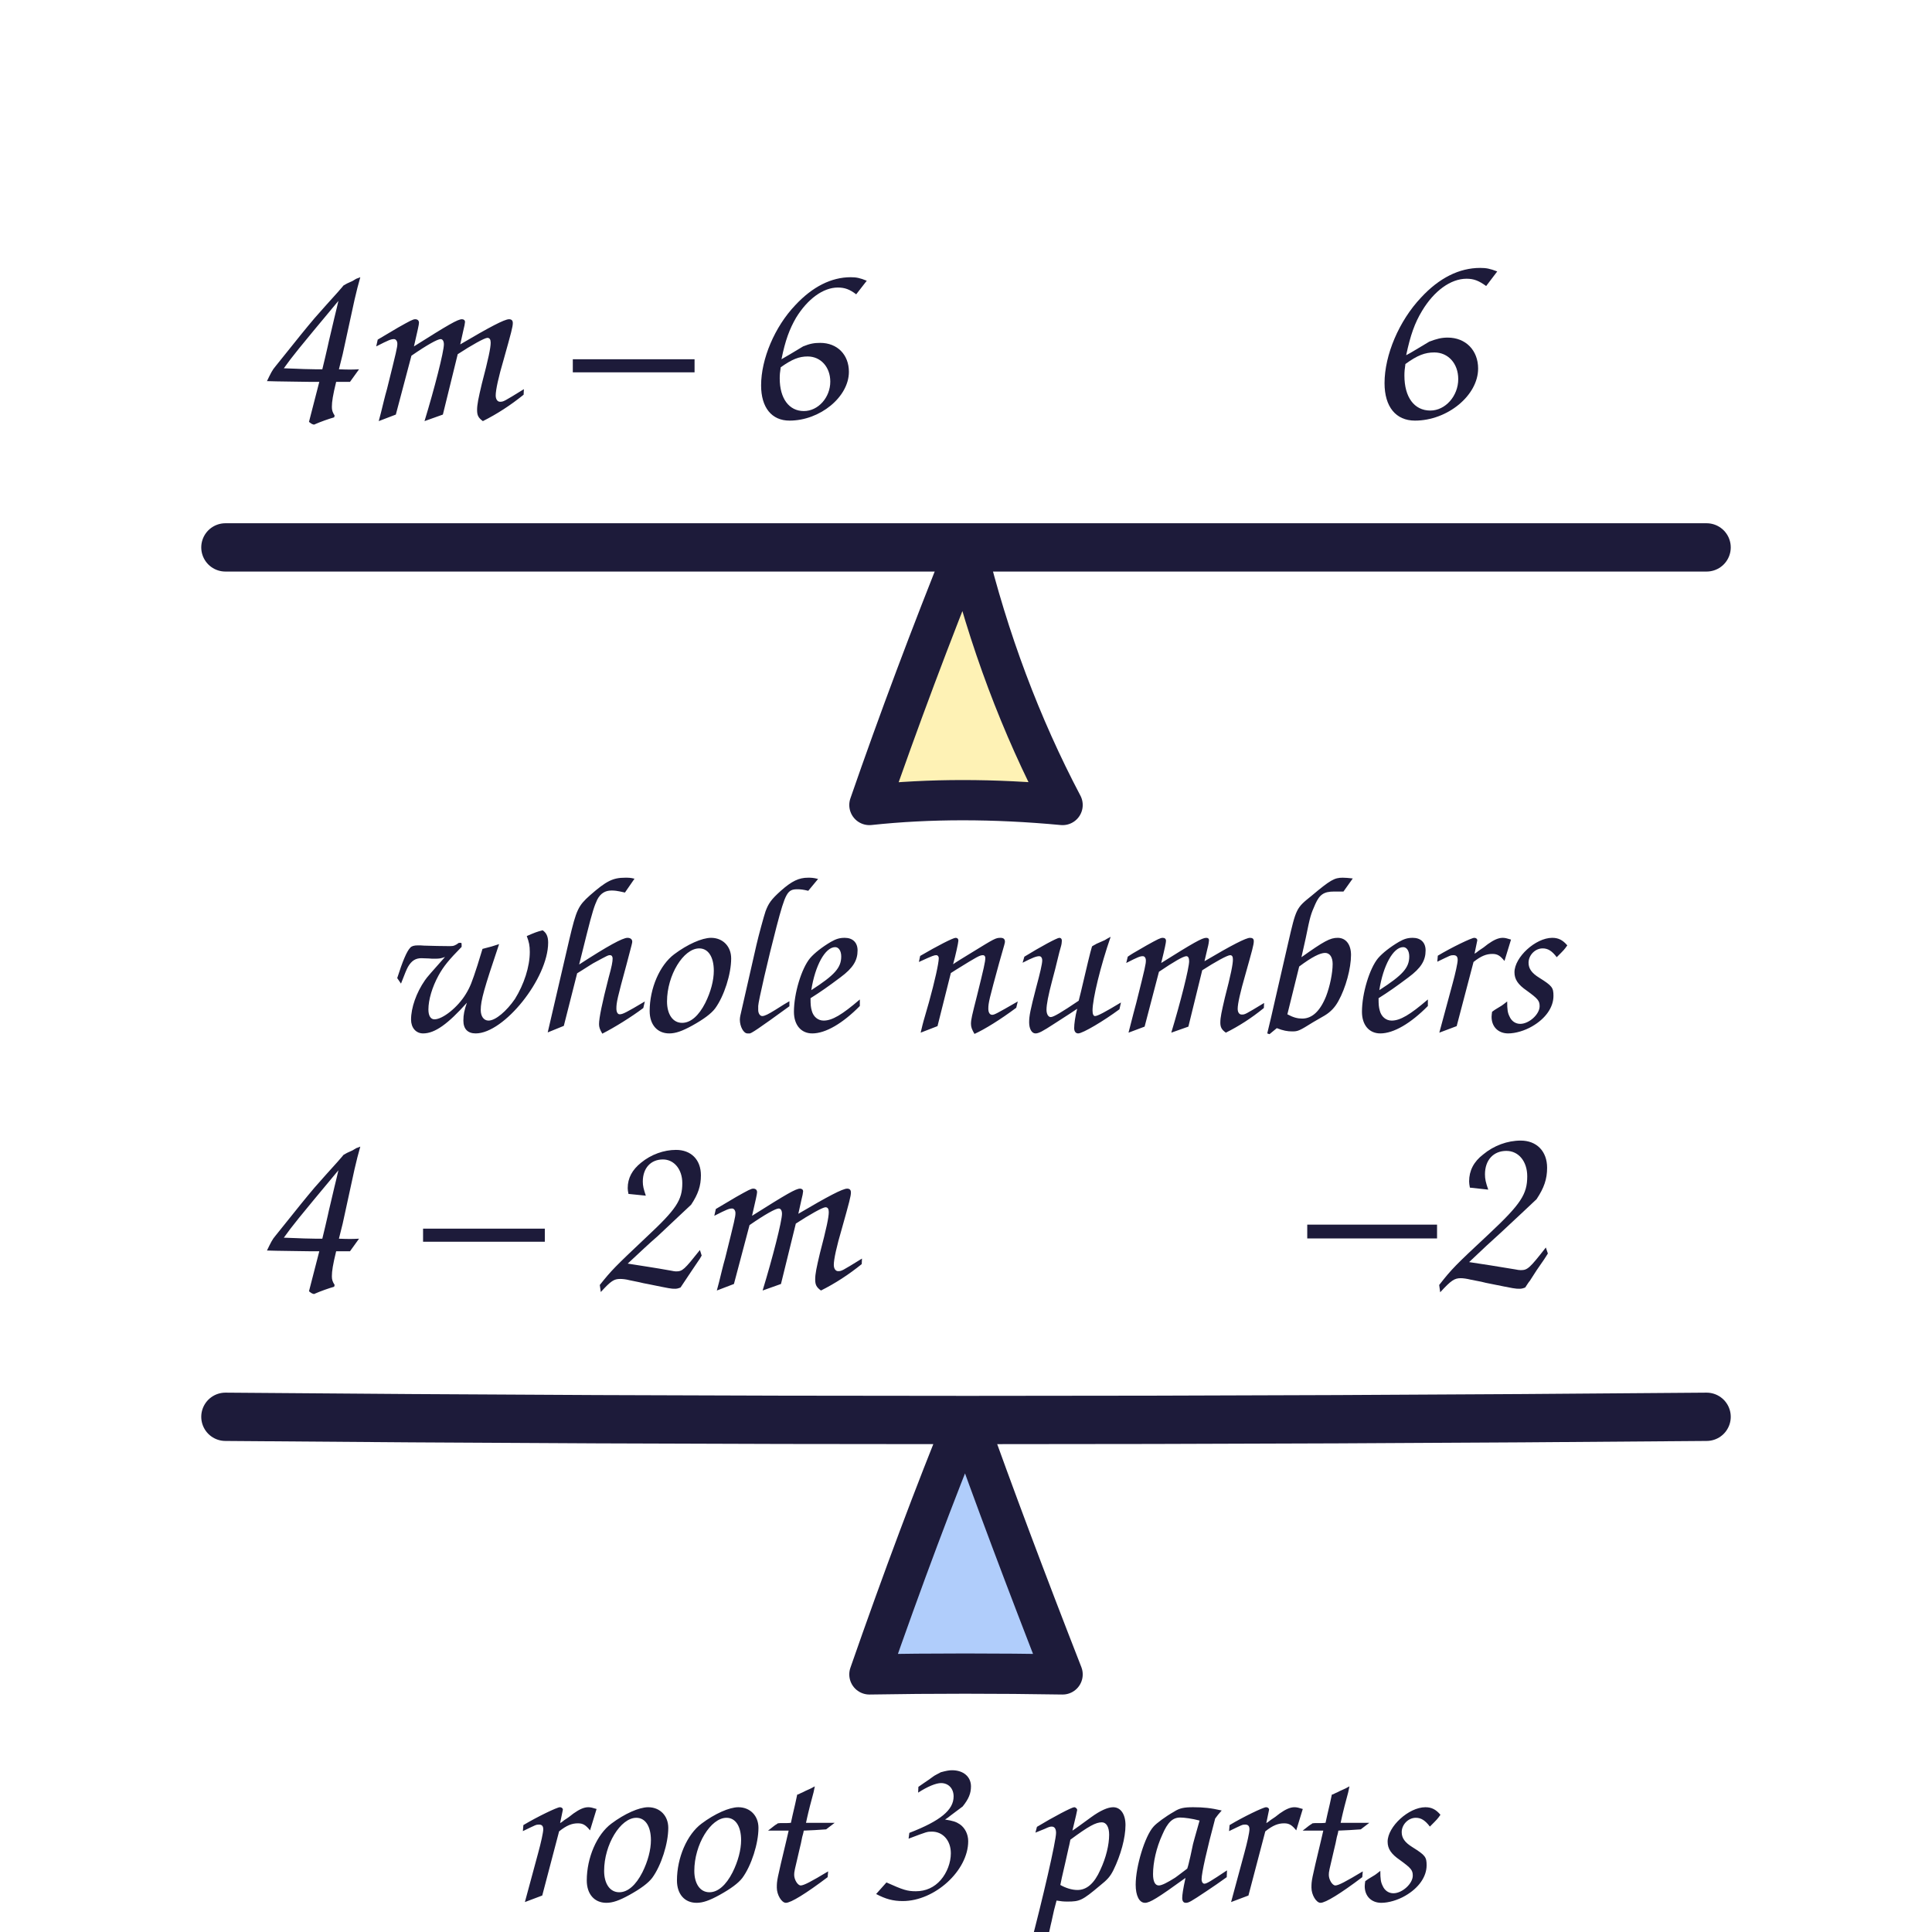
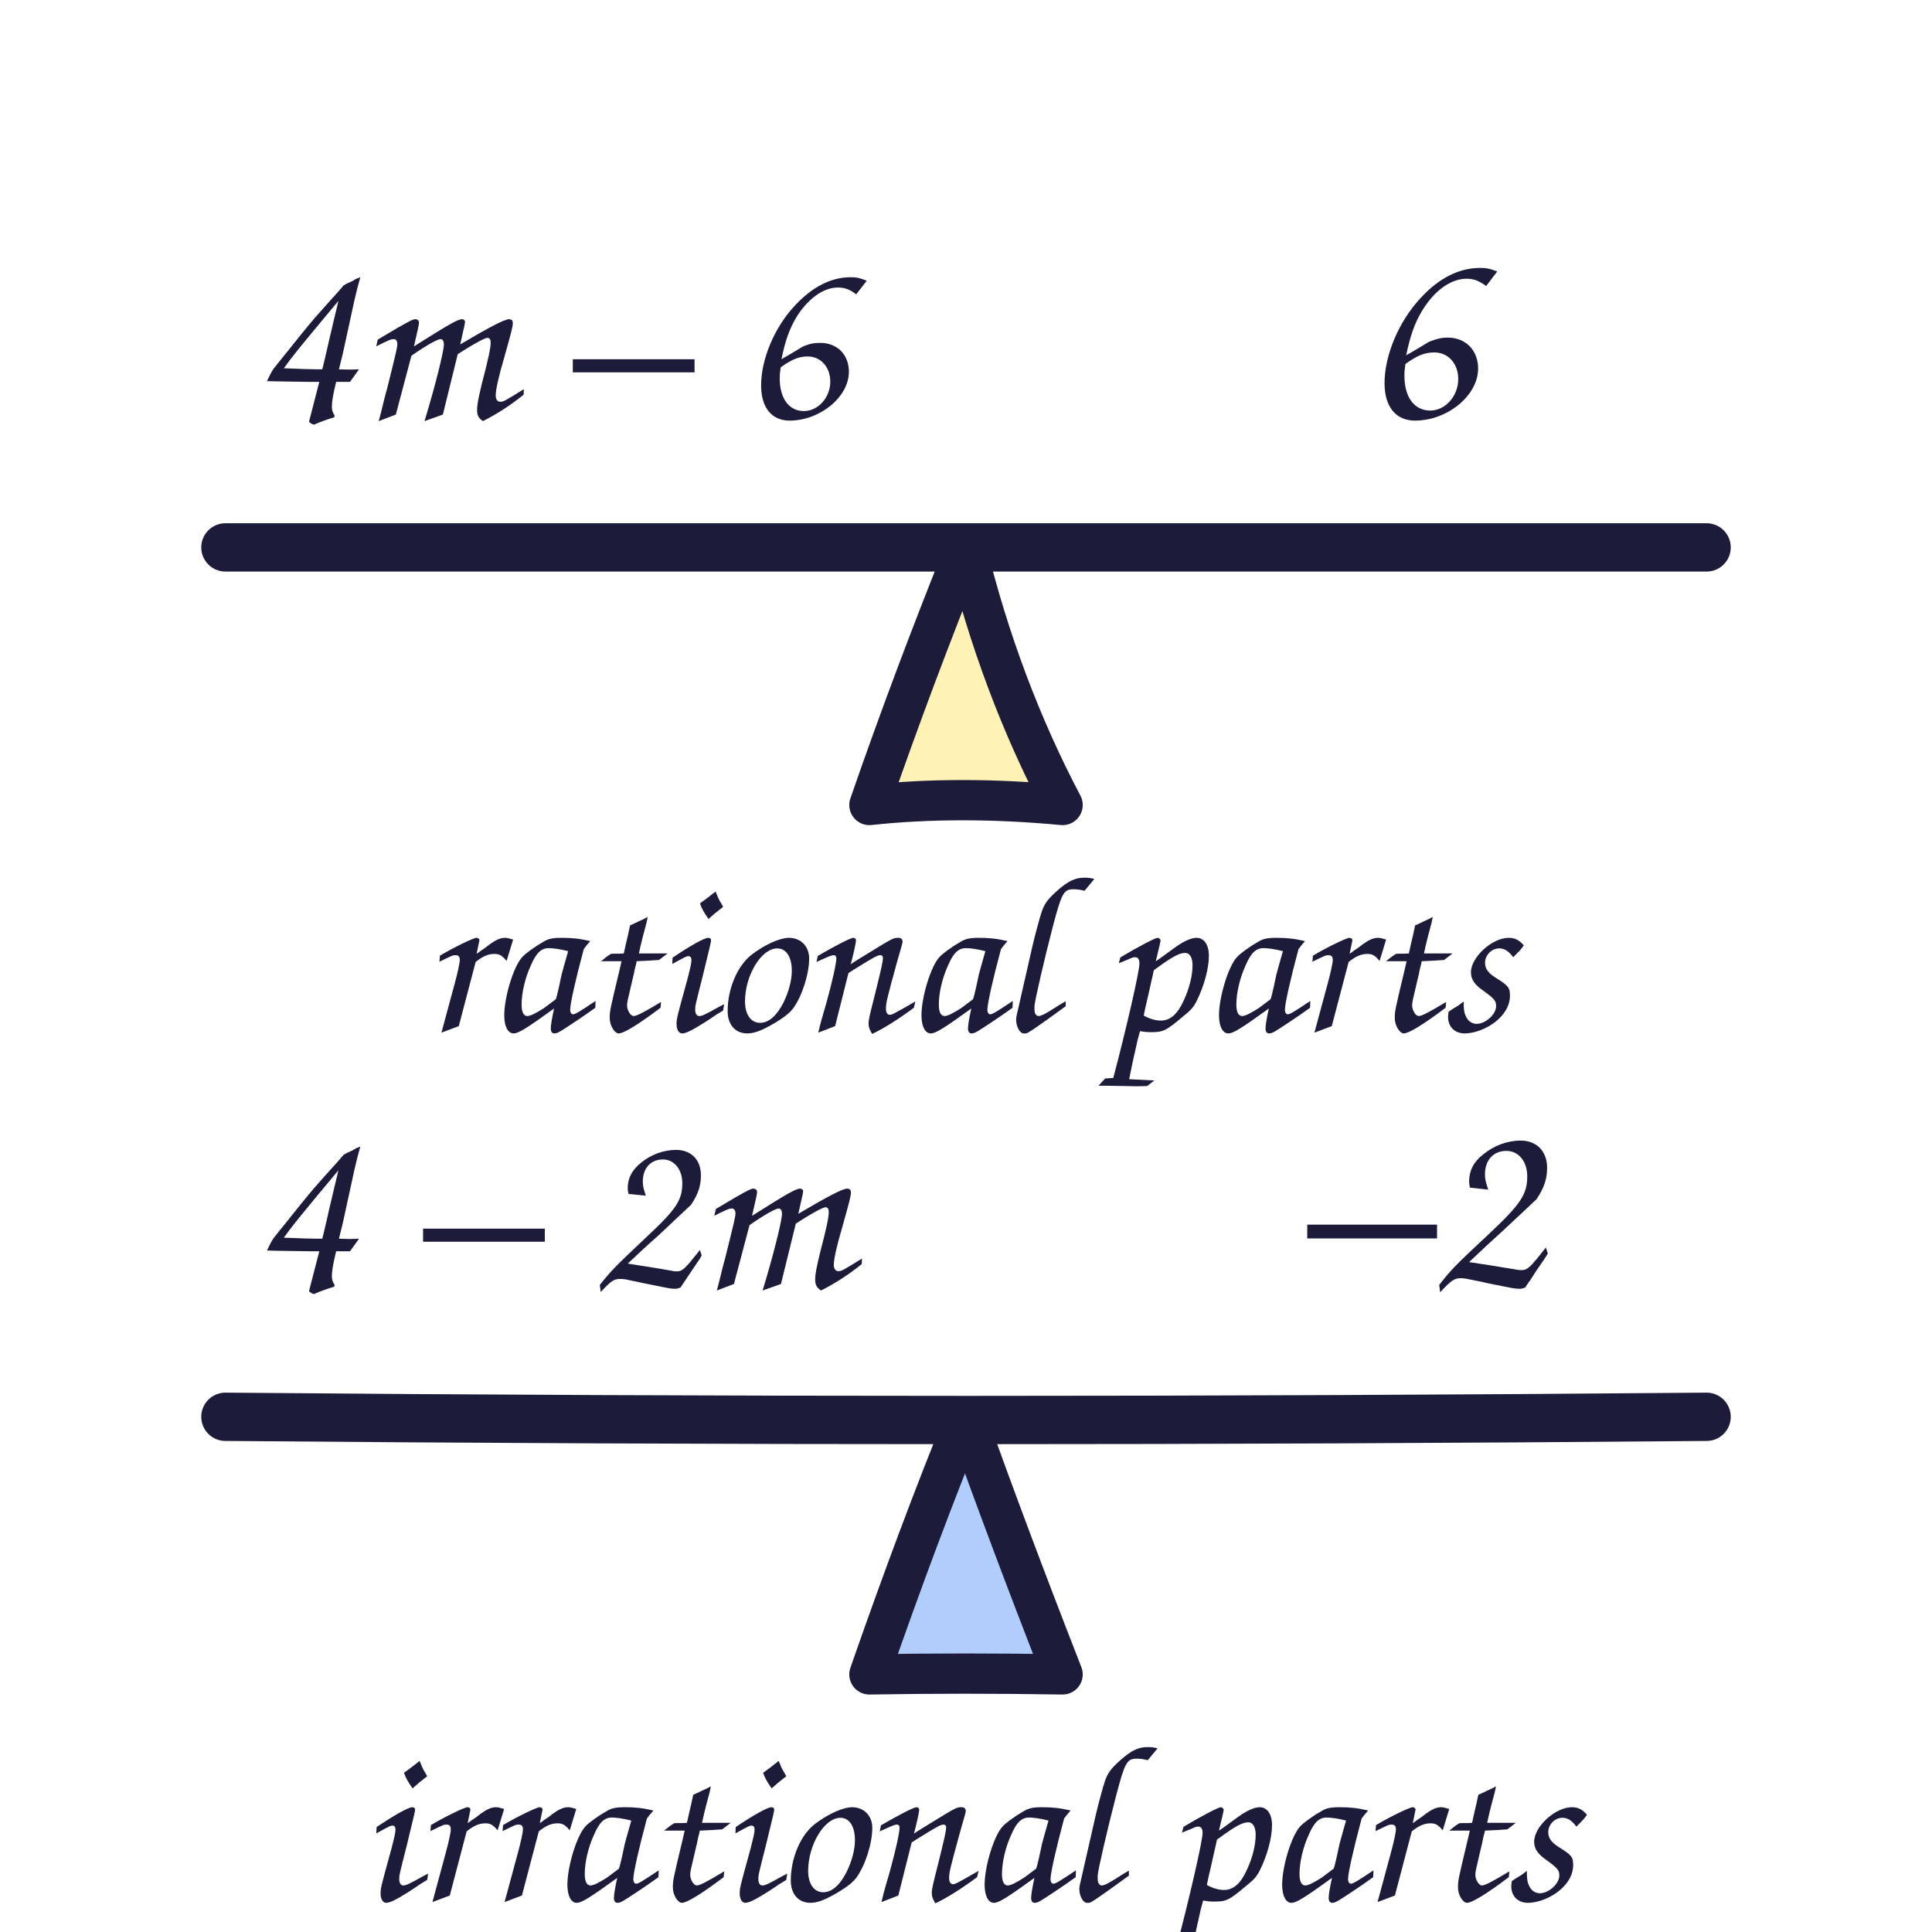
- <svg xmlns="http://www.w3.org/2000/svg" viewBox="0 0 120 120" width="120" height="120" aria-label="Two balances: the whole numbers on the left must equal those on the right, and so must the root 3 parts">
+ <svg xmlns="http://www.w3.org/2000/svg" viewBox="0 0 120 120" width="120" height="120" aria-label="Two balances: the rational parts on the left must equal those on the right, and so must the irrational parts">
  <g data-part="whole">
    <path d="M14 34Q60.3 34 106 34" fill="none" stroke="#1d1b3a" stroke-width="3" stroke-linecap="round" stroke-linejoin="round" />
    <path d="M54 50Q56.7 42.2 60 34Q62.1 42.6 66 50Q59.6 49.4 54 50" fill="#fde047" fill-opacity="0.4" stroke="#1d1b3a" stroke-width="2.5" stroke-linecap="round" stroke-linejoin="round" />
    <text x="34" y="26" font-family="Caveat, cursive" font-size="15" text-anchor="middle" fill="#1d1b3a">4m − 6</text>
    <text x="88" y="26" font-family="Caveat, cursive" font-size="16" text-anchor="middle" fill="#1d1b3a">6</text>
-     <text x="60" y="64" font-family="Caveat, cursive" font-size="14" text-anchor="middle" fill="#1d1b3a">whole numbers</text>
+     <text x="60" y="64" font-family="Caveat, cursive" font-size="14" text-anchor="middle" fill="#1d1b3a">rational parts</text>
  </g>
  <g data-part="roots">
    <path d="M14 88Q60.2 88.4 106 88" fill="none" stroke="#1d1b3a" stroke-width="3" stroke-linecap="round" stroke-linejoin="round" />
    <path d="M54 104Q57.1 95.1 60 88Q62.6 95.3 66 104Q59.9 103.9 54 104" fill="#3b82f6" fill-opacity="0.4" stroke="#1d1b3a" stroke-width="2.5" stroke-linecap="round" stroke-linejoin="round" />
    <text x="34" y="80" font-family="Caveat, cursive" font-size="15" text-anchor="middle" fill="#1d1b3a">4 − 2m</text>
    <text x="88" y="80" font-family="Caveat, cursive" font-size="16" text-anchor="middle" fill="#1d1b3a">−2</text>
-     <text x="60" y="118" font-family="Caveat, cursive" font-size="14" text-anchor="middle" fill="#1d1b3a">root 3 parts</text>
+     <text x="60" y="118" font-family="Caveat, cursive" font-size="14" text-anchor="middle" fill="#1d1b3a">irrational parts</text>
  </g>
</svg>
